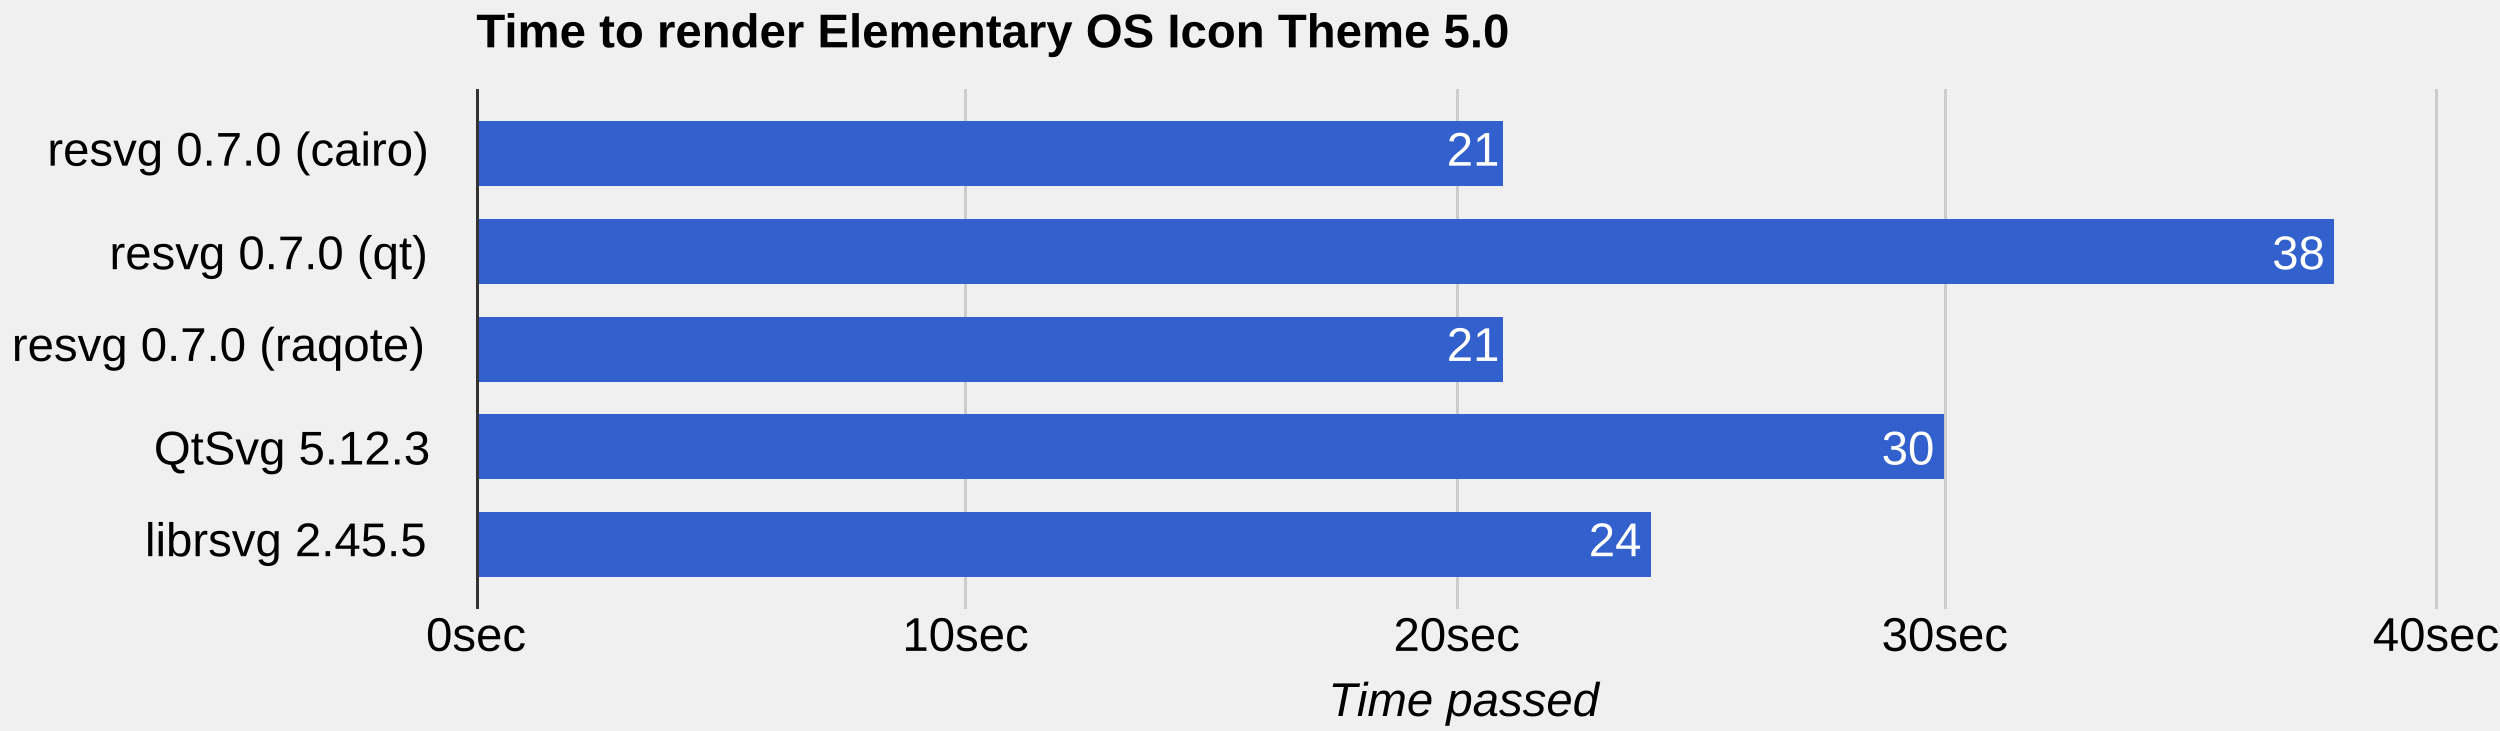
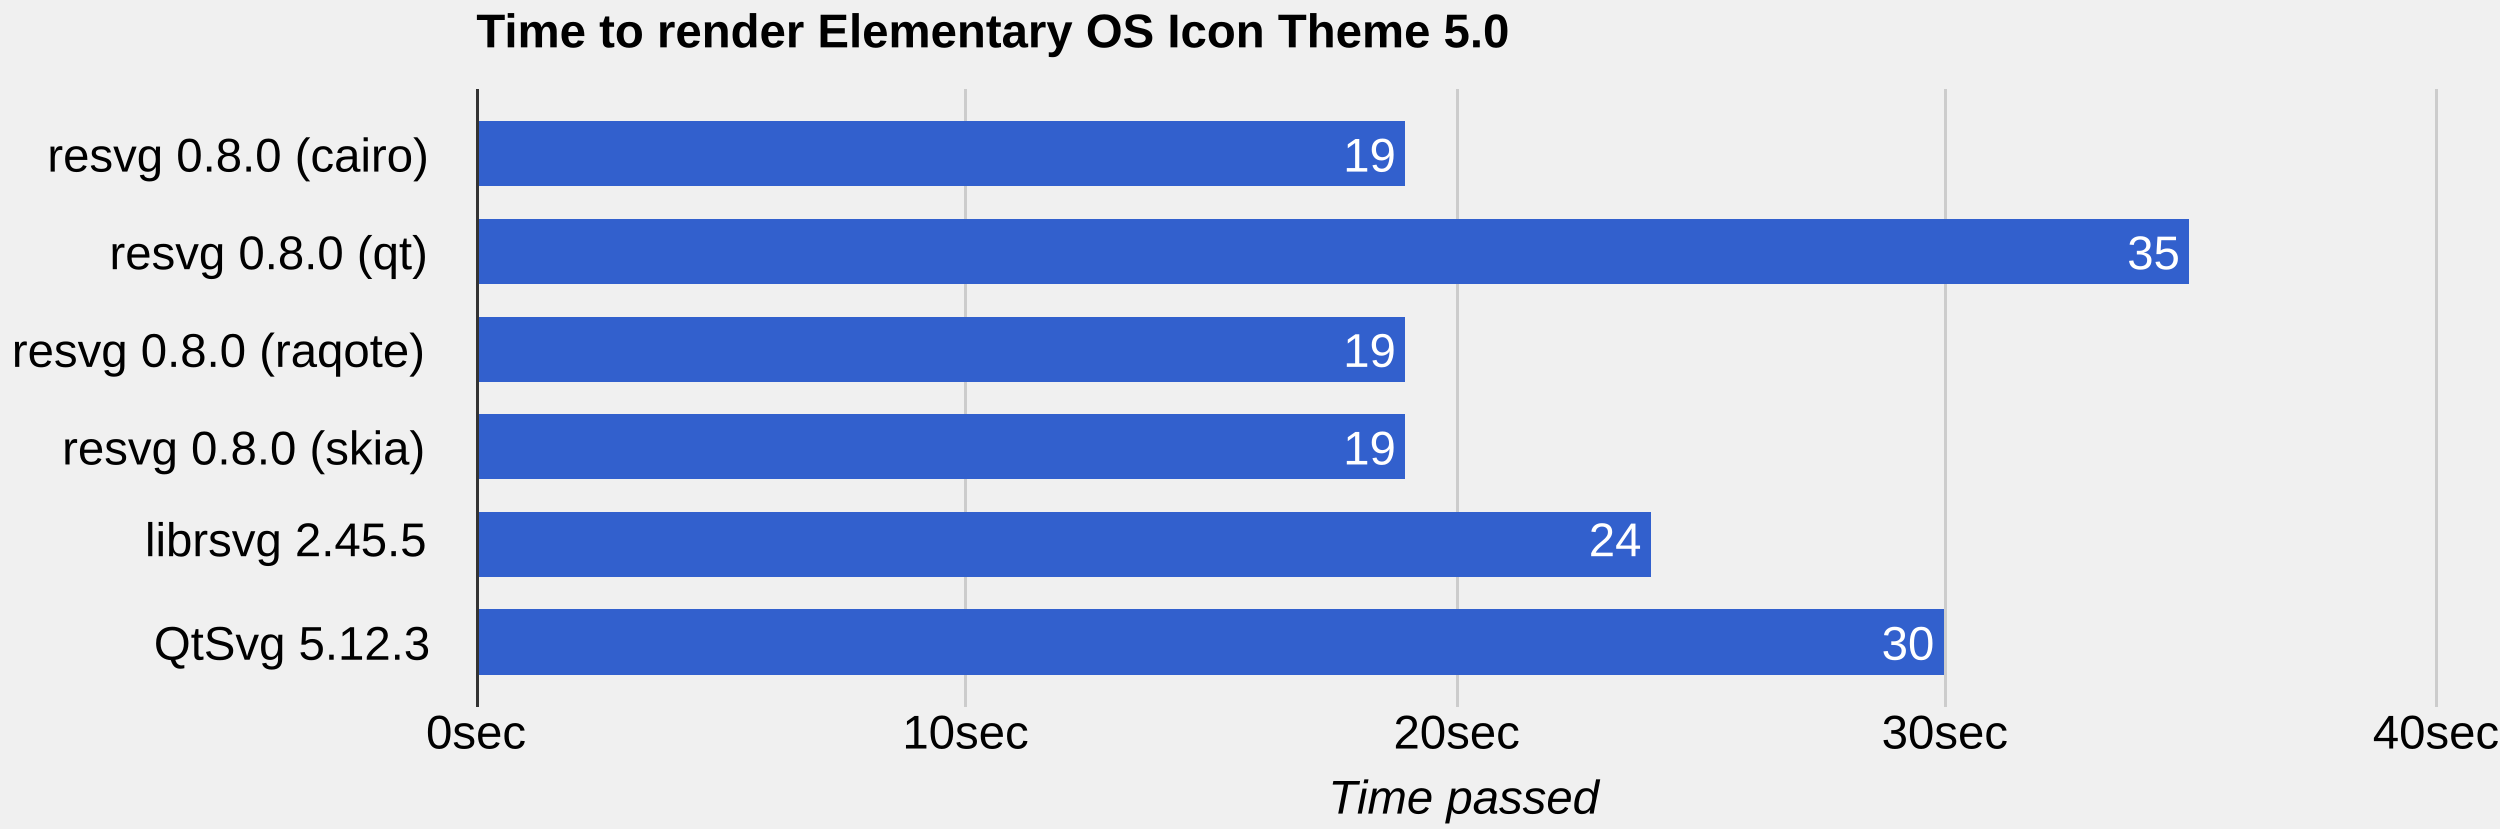
- <svg xmlns="http://www.w3.org/2000/svg" height="247" shape-rendering="crispEdges" width="845">
+ <svg xmlns="http://www.w3.org/2000/svg" height="280" shape-rendering="crispEdges" width="845">
  <text font-family="Arial" font-size="16" font-weight="bold" x="161" y="16">Time to render Elementary OS Icon Theme 5.0</text>
-   <text font-family="Arial" font-size="16" x="16" y="56">resvg 0.7.0 (cairo)</text>
-   <text font-family="Arial" font-size="16" x="37" y="91">resvg 0.7.0 (qt)</text>
-   <text font-family="Arial" font-size="16" x="4" y="122">resvg 0.7.0 (raqote)</text>
-   <text font-family="Arial" font-size="16" x="52" y="157">QtSvg 5.12.3</text>
+   <text font-family="Arial" font-size="16" x="16" y="58">resvg 0.8.0 (cairo)</text>
+   <text font-family="Arial" font-size="16" x="37" y="91">resvg 0.8.0 (qt)</text>
+   <text font-family="Arial" font-size="16" x="4" y="124">resvg 0.8.0 (raqote)</text>
+   <text font-family="Arial" font-size="16" x="21" y="157">resvg 0.8.0 (skia)</text>
  <text font-family="Arial" font-size="16" x="49" y="188">librsvg 2.45.5</text>
-   <rect fill="#ccc" height="176" width="1" x="161" y="30" />
-   <text fill="#000" font-family="Arial" font-size="16" x="144" y="220">0sec</text>
-   <rect fill="#ccc" height="176" width="1" x="326" y="30" />
-   <text fill="#000" font-family="Arial" font-size="16" x="305" y="220">10sec</text>
-   <rect fill="#ccc" height="176" width="1" x="492" y="30" />
-   <text fill="#000" font-family="Arial" font-size="16" x="471" y="220">20sec</text>
-   <rect fill="#ccc" height="176" width="1" x="657" y="30" />
-   <text fill="#000" font-family="Arial" font-size="16" x="636" y="220">30sec</text>
-   <rect fill="#ccc" height="176" width="1" x="823" y="30" />
-   <text fill="#000" font-family="Arial" font-size="16" x="802" y="220">40sec</text>
-   <rect fill="#3260cd" height="22" width="347" x="161" y="41" />
-   <text fill="#fff" font-family="Arial" font-size="16" x="489" y="56">21</text>
-   <rect fill="#3260cd" height="22" width="628" x="161" y="74" />
-   <text fill="#fff" font-family="Arial" font-size="16" x="768" y="91">38</text>
-   <rect fill="#3260cd" height="22" width="347" x="161" y="107" />
-   <text fill="#fff" font-family="Arial" font-size="16" x="489" y="122">21</text>
-   <rect fill="#3260cd" height="22" width="496" x="161" y="140" />
-   <text fill="#fff" font-family="Arial" font-size="16" x="636" y="157">30</text>
+   <text font-family="Arial" font-size="16" x="52" y="223">QtSvg 5.12.3</text>
+   <rect fill="#ccc" height="209" width="1" x="161" y="30" />
+   <text fill="#000" font-family="Arial" font-size="16" x="144" y="253">0sec</text>
+   <rect fill="#ccc" height="209" width="1" x="326" y="30" />
+   <text fill="#000" font-family="Arial" font-size="16" x="305" y="253">10sec</text>
+   <rect fill="#ccc" height="209" width="1" x="492" y="30" />
+   <text fill="#000" font-family="Arial" font-size="16" x="471" y="253">20sec</text>
+   <rect fill="#ccc" height="209" width="1" x="657" y="30" />
+   <text fill="#000" font-family="Arial" font-size="16" x="636" y="253">30sec</text>
+   <rect fill="#ccc" height="209" width="1" x="823" y="30" />
+   <text fill="#000" font-family="Arial" font-size="16" x="802" y="253">40sec</text>
+   <rect fill="#3260cd" height="22" width="314" x="161" y="41" />
+   <text fill="#fff" font-family="Arial" font-size="16" x="454" y="58">19</text>
+   <rect fill="#3260cd" height="22" width="579" x="161" y="74" />
+   <text fill="#fff" font-family="Arial" font-size="16" x="719" y="91">35</text>
+   <rect fill="#3260cd" height="22" width="314" x="161" y="107" />
+   <text fill="#fff" font-family="Arial" font-size="16" x="454" y="124">19</text>
+   <rect fill="#3260cd" height="22" width="314" x="161" y="140" />
+   <text fill="#fff" font-family="Arial" font-size="16" x="454" y="157">19</text>
  <rect fill="#3260cd" height="22" width="397" x="161" y="173" />
  <text fill="#fff" font-family="Arial" font-size="16" x="537" y="188">24</text>
-   <rect fill="#333" height="176" width="1" x="161" y="30" />
-   <text font-family="Arial" font-size="16" font-style="italic" x="449" y="242">Time passed</text>
+   <rect fill="#3260cd" height="22" width="496" x="161" y="206" />
+   <text fill="#fff" font-family="Arial" font-size="16" x="636" y="223">30</text>
+   <rect fill="#333" height="209" width="1" x="161" y="30" />
+   <text font-family="Arial" font-size="16" font-style="italic" x="449" y="275">Time passed</text>
</svg>
